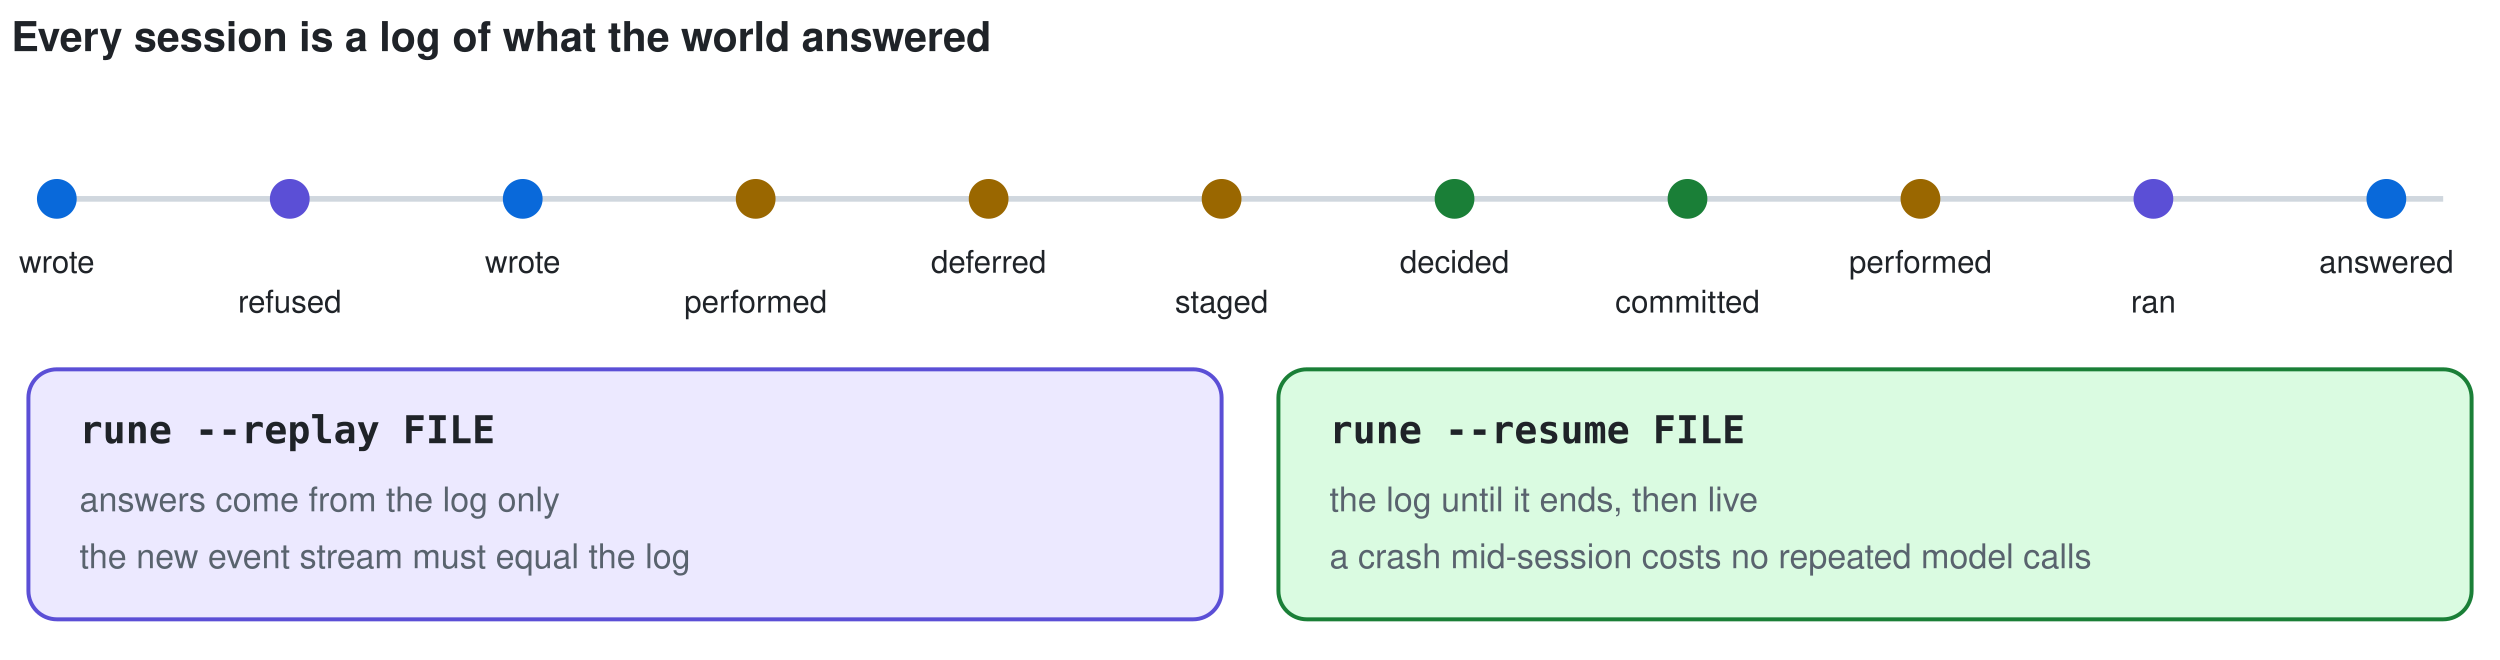
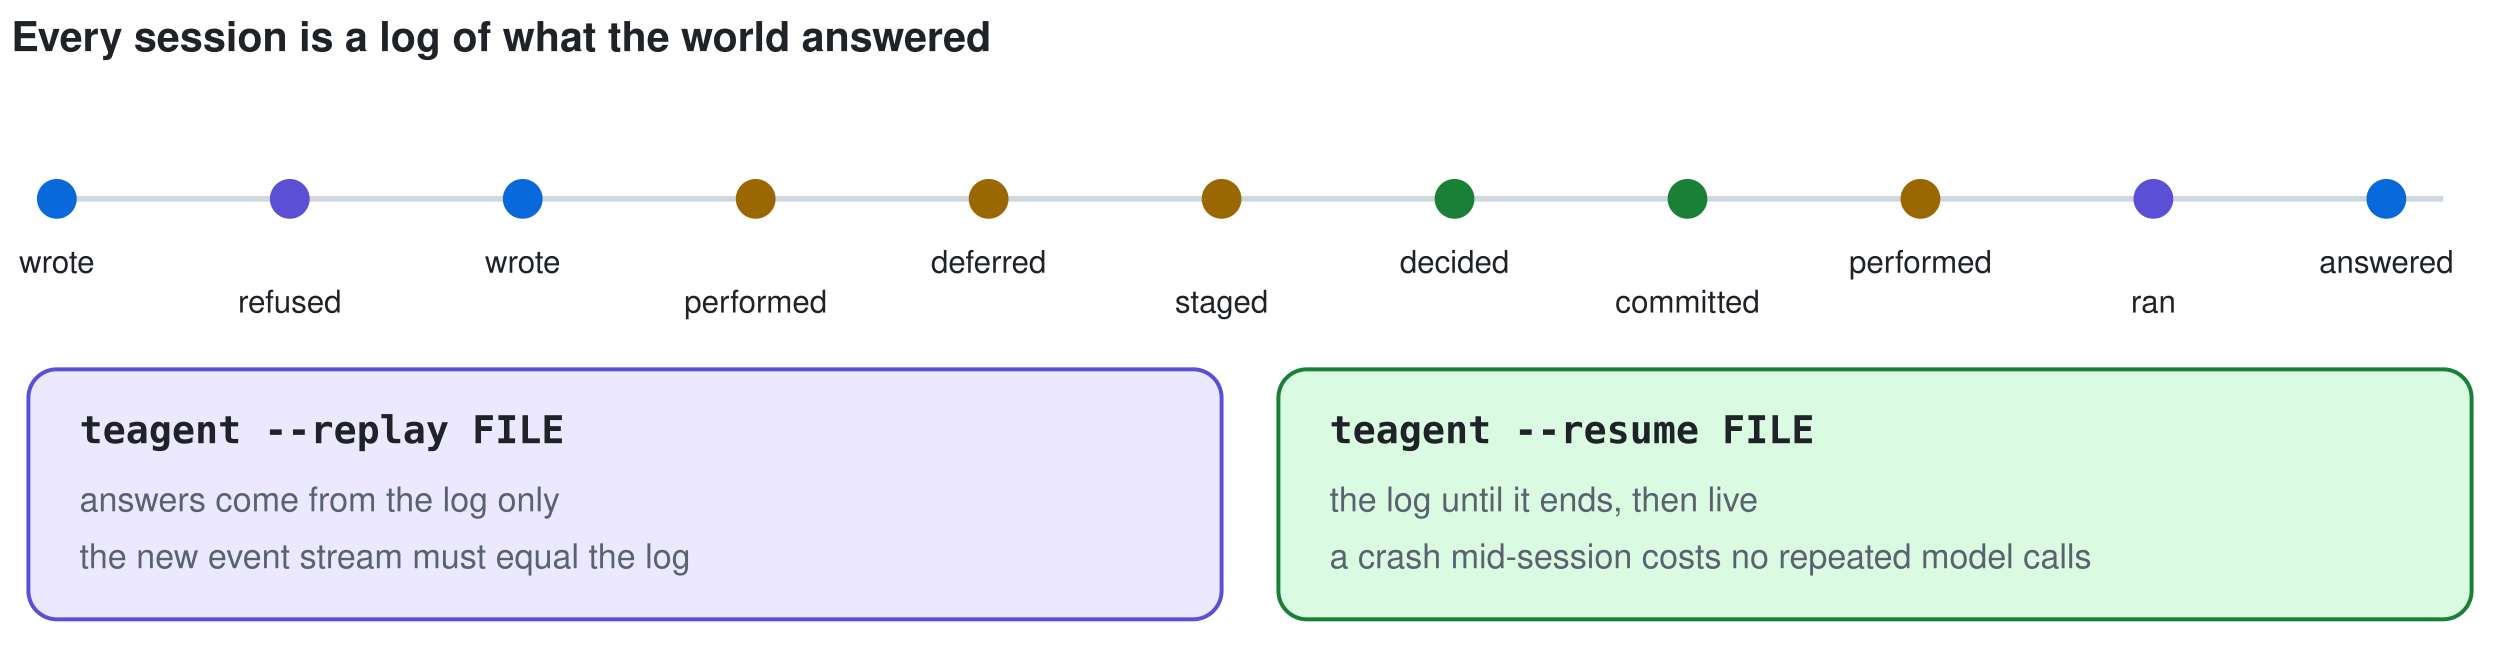
<svg xmlns="http://www.w3.org/2000/svg" viewBox="0 0 880 232" width="880" height="232" role="img">
  <style>
    text { font-family: -apple-system, BlinkMacSystemFont, 'Segoe UI', Helvetica, Arial, sans-serif; fill: #1f2328; }
    .mono { font-family: ui-monospace, SFMono-Regular, Menlo, Consolas, monospace; }
    .muted { fill: #59636e; }
    .accent { fill: #5b4fd6; }
    .flow { stroke-dasharray: 7 9; animation: flow 1.1s linear infinite; }
    @keyframes flow { to { stroke-dashoffset: -32; } }
    @media (prefers-reduced-motion: reduce) { .flow { animation: none; } }
    </style>
  <text x="4" y="18" font-size="14.5" font-weight="650">Every session is a log of what the world answered</text>
  <line x1="20" y1="70" x2="860" y2="70" stroke="#d0d7de" stroke-width="2" />
  <circle cx="20.0" cy="70" r="7" fill="#0969da" />
  <text x="20.0" y="96" font-size="11" font-weight="mono" text-anchor="middle">wrote</text>
  <circle cx="102.0" cy="70" r="7" fill="#5b4fd6" />
  <text x="102.0" y="110" font-size="11" font-weight="mono" text-anchor="middle">refused</text>
  <circle cx="184.0" cy="70" r="7" fill="#0969da" />
  <text x="184.0" y="96" font-size="11" font-weight="mono" text-anchor="middle">wrote</text>
  <circle cx="266.0" cy="70" r="7" fill="#9a6700" />
  <text x="266.0" y="110" font-size="11" font-weight="mono" text-anchor="middle">performed</text>
  <circle cx="348.0" cy="70" r="7" fill="#9a6700" />
  <text x="348.0" y="96" font-size="11" font-weight="mono" text-anchor="middle">deferred</text>
  <circle cx="430.0" cy="70" r="7" fill="#9a6700" />
  <text x="430.0" y="110" font-size="11" font-weight="mono" text-anchor="middle">staged</text>
  <circle cx="512.0" cy="70" r="7" fill="#1a7f37" />
  <text x="512.0" y="96" font-size="11" font-weight="mono" text-anchor="middle">decided</text>
  <circle cx="594.0" cy="70" r="7" fill="#1a7f37" />
  <text x="594.0" y="110" font-size="11" font-weight="mono" text-anchor="middle">committed</text>
  <circle cx="676.0" cy="70" r="7" fill="#9a6700" />
  <text x="676.0" y="96" font-size="11" font-weight="mono" text-anchor="middle">performed</text>
  <circle cx="758.0" cy="70" r="7" fill="#5b4fd6" />
  <text x="758.0" y="110" font-size="11" font-weight="mono" text-anchor="middle">ran</text>
  <circle cx="840.0" cy="70" r="7" fill="#0969da" />
  <text x="840.0" y="96" font-size="11" font-weight="mono" text-anchor="middle">answered</text>
  <rect x="10" y="130" width="420" height="88" rx="10" fill="#ece9ff" stroke="#5b4fd6" stroke-width="1.4" />
-   <text x="28" y="156" font-size="13.5" font-weight="650" class="mono">rune --replay FILE</text>
+   <text x="28" y="156" font-size="13.5" font-weight="650" class="mono">teagent --replay FILE</text>
  <text x="28" y="180" font-size="12" class="muted">answers come from the log only</text>
  <text x="28" y="200" font-size="12" class="muted">the new event stream must equal the log</text>
  <rect x="450" y="130" width="420" height="88" rx="10" fill="#dafbe1" stroke="#1a7f37" stroke-width="1.4" />
-   <text x="468" y="156" font-size="13.5" font-weight="650" class="mono">rune --resume FILE</text>
+   <text x="468" y="156" font-size="13.5" font-weight="650" class="mono">teagent --resume FILE</text>
  <text x="468" y="180" font-size="12" class="muted">the log until it ends, then live</text>
  <text x="468" y="200" font-size="12" class="muted">a crash mid-session costs no repeated model calls</text>
</svg>
